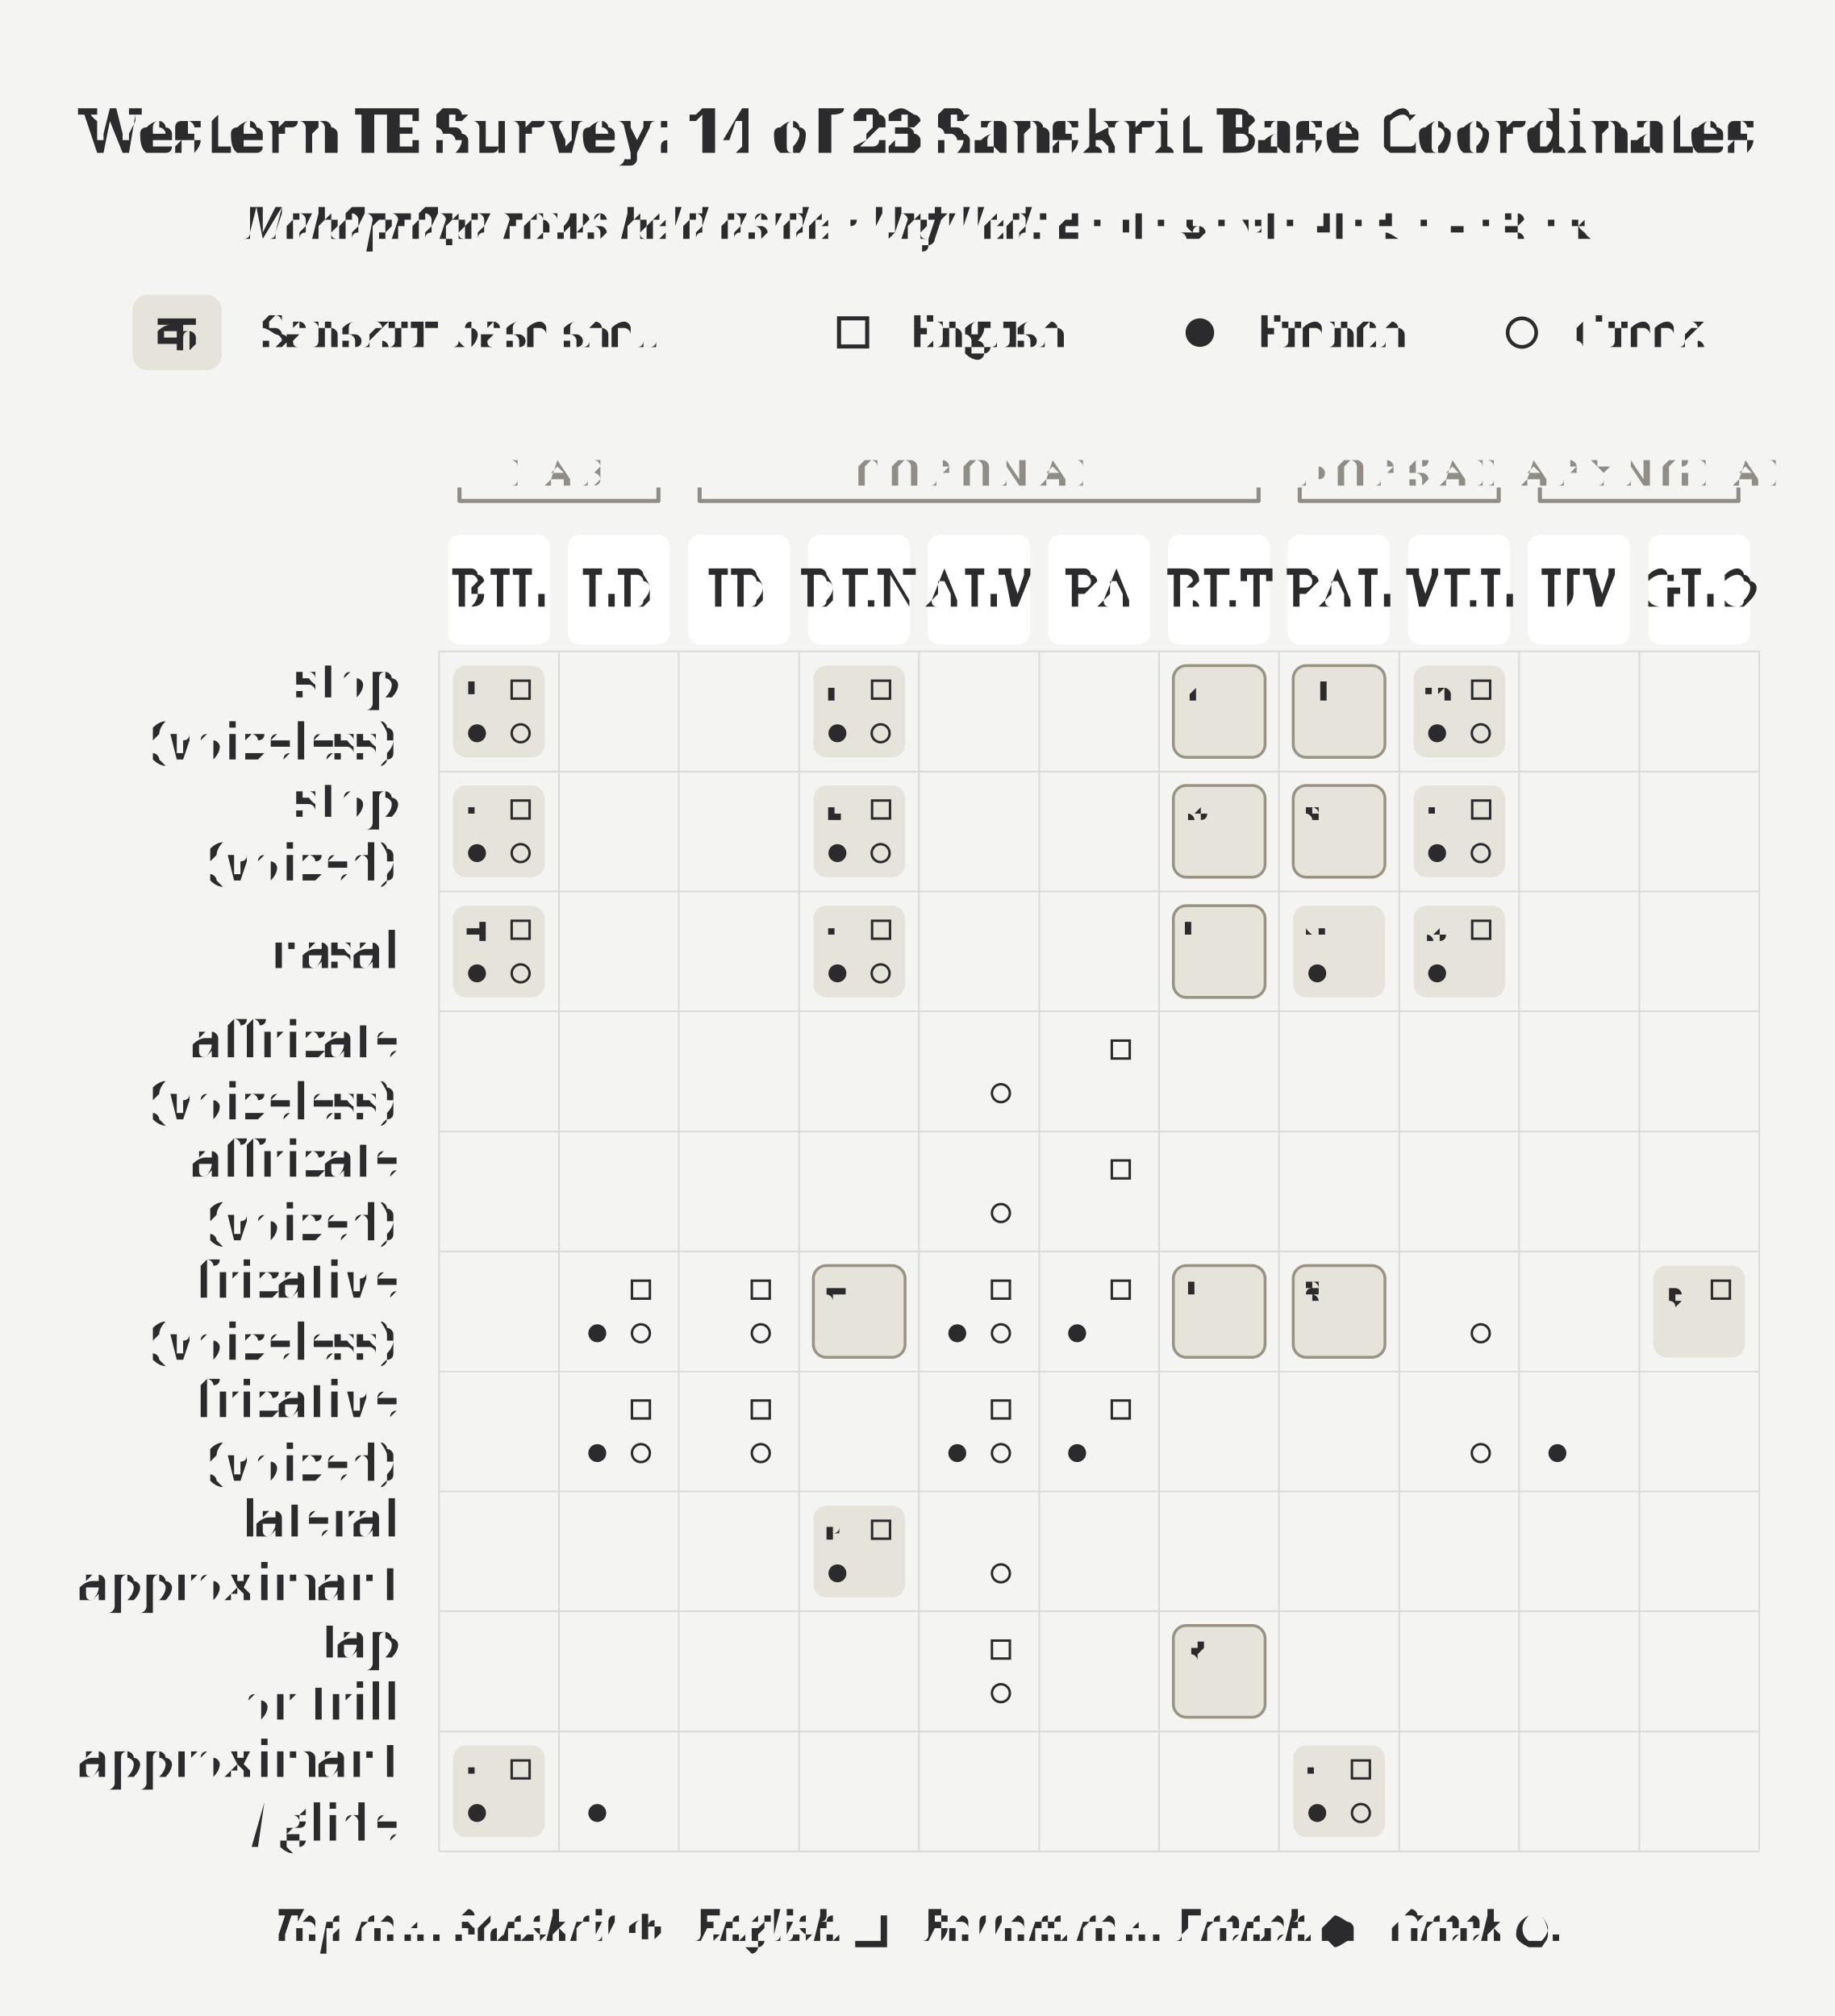
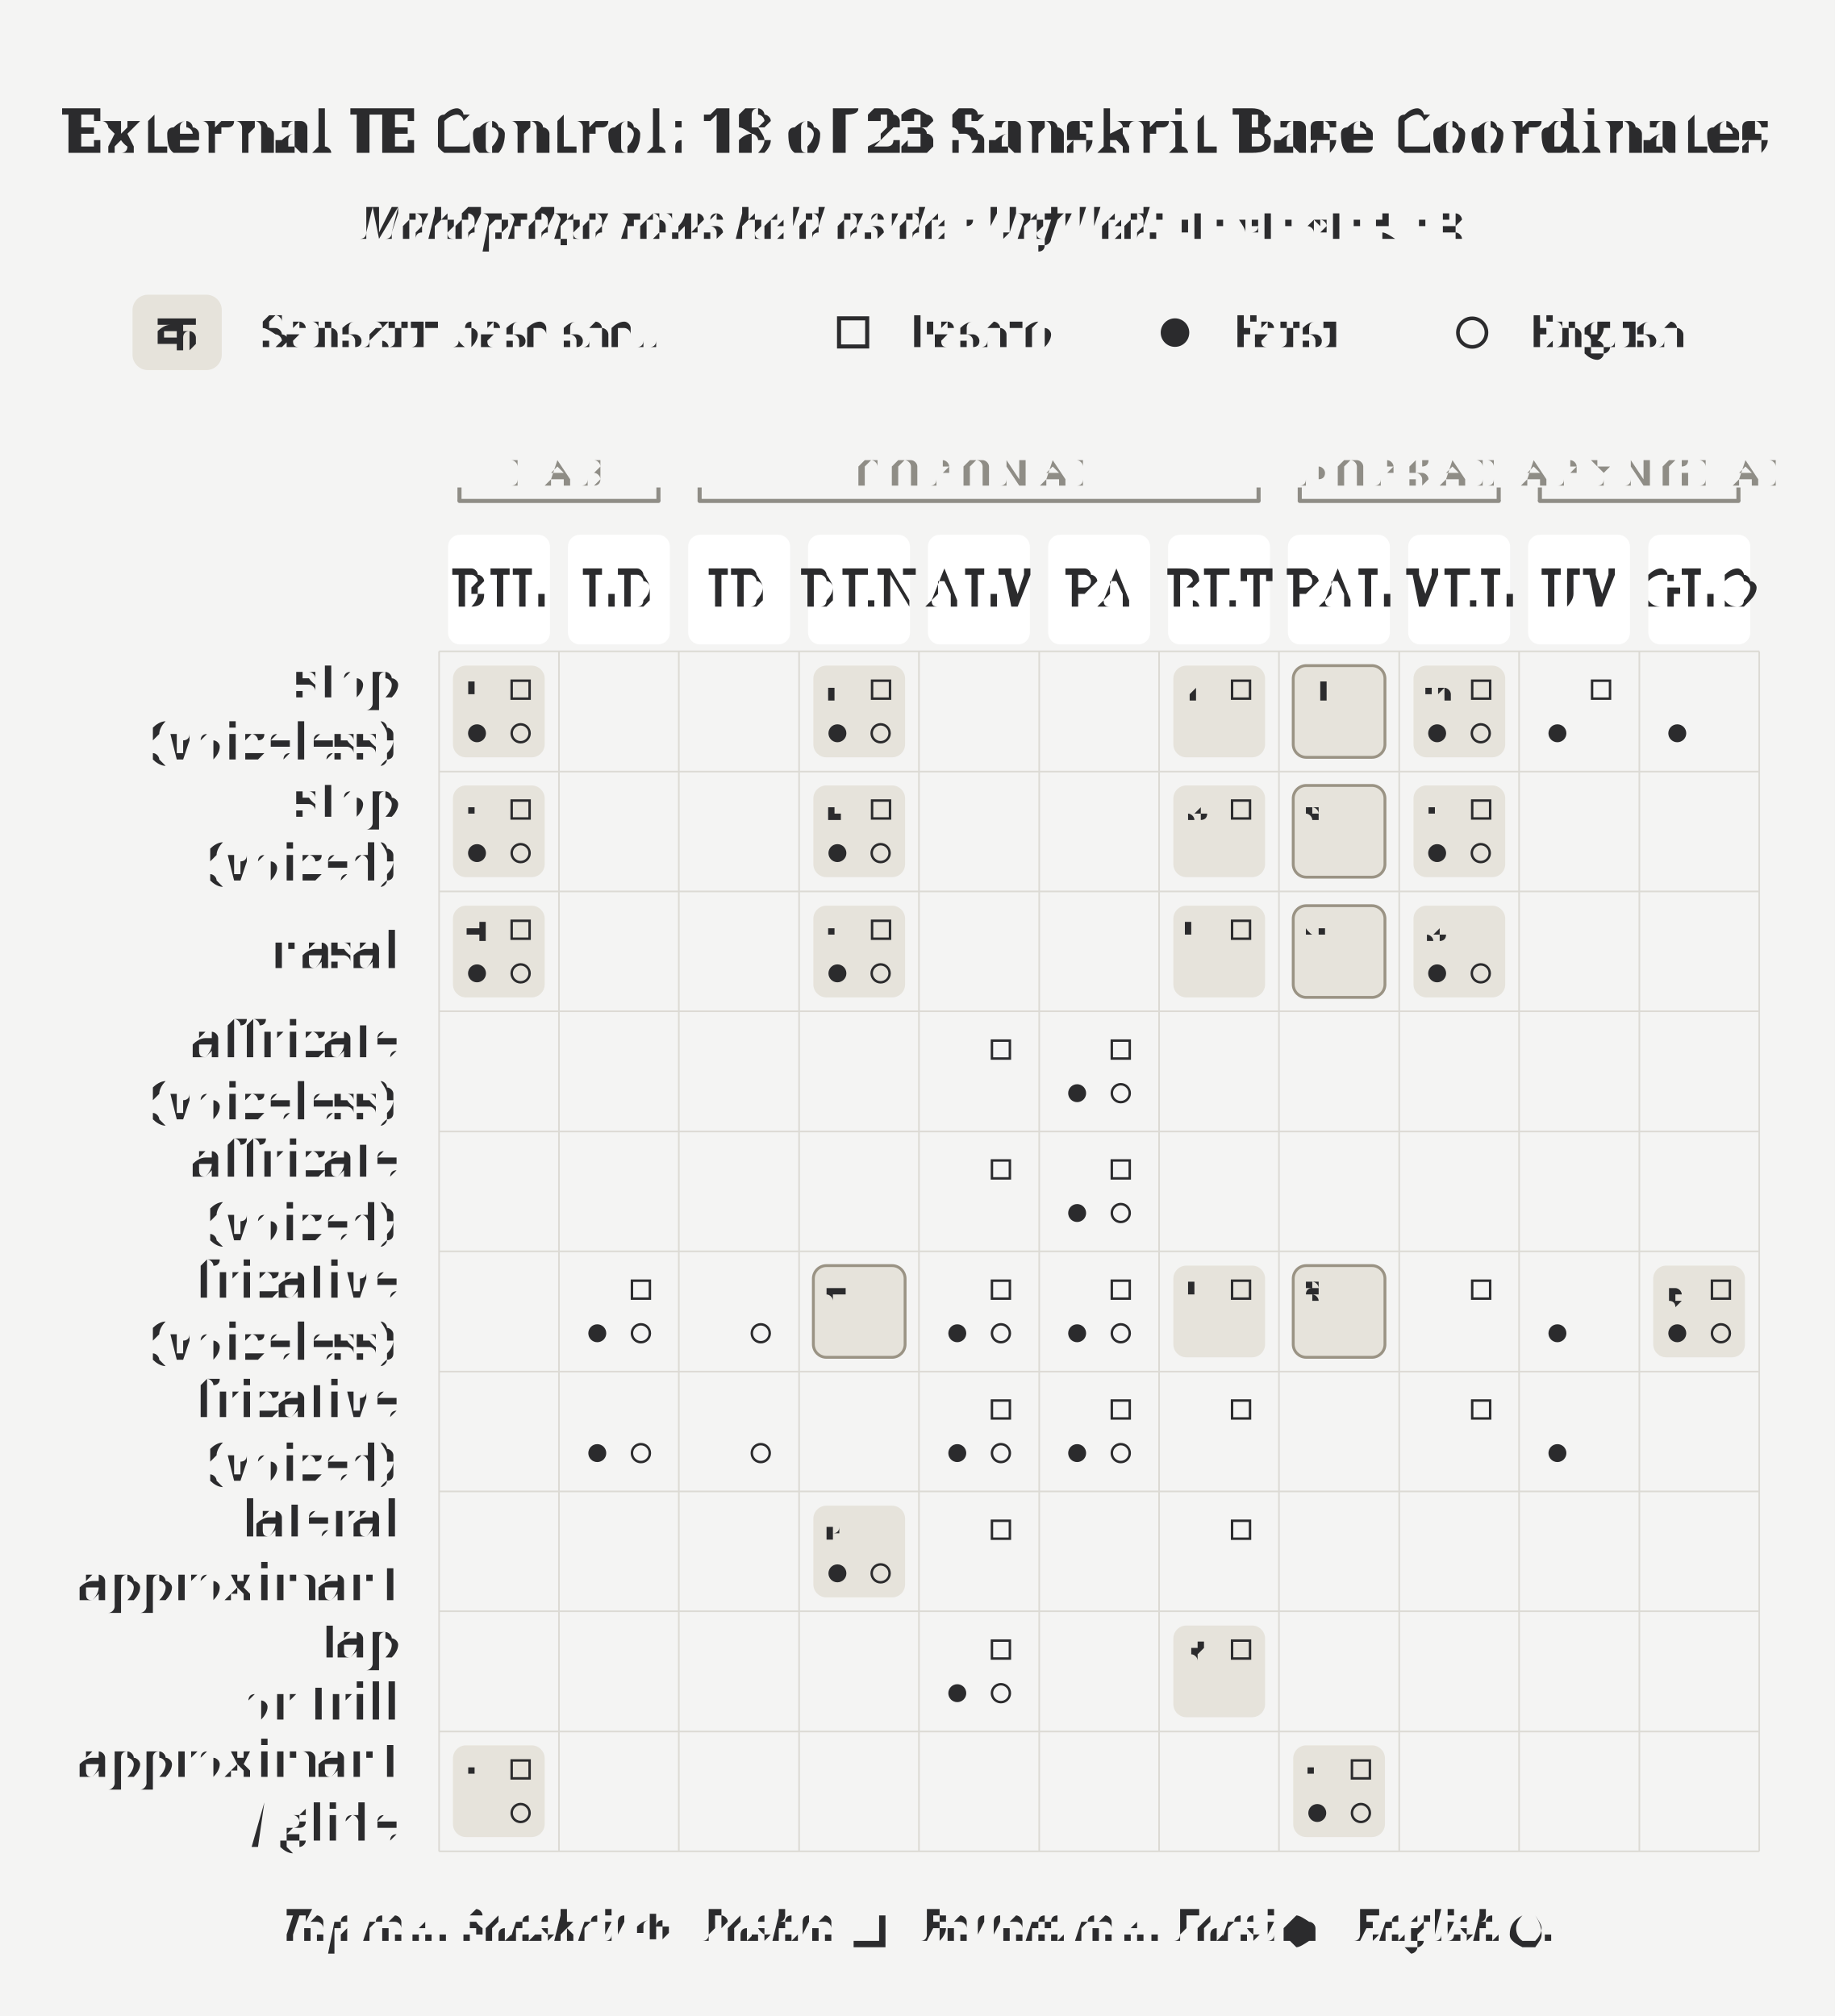
<svg xmlns="http://www.w3.org/2000/svg" width="4.5in" height="4.946in" viewBox="0 0 4.5 4.946">
  <rect x="0" y="0" width="4.5" height="4.946" fill="#f4f4f3" />
-   <text x="2.25" y="0.32" text-anchor="middle" dominant-baseline="middle" font-size="0.151" font-weight="700" fill="#2b2b2d" font-family="'Gentium Book Plus', Charter, 'Charis SIL', Georgia, serif">Western IE Survey: 14 of 23 Sanskrit Base Coordinates</text>
-   <text x="2.25" y="0.547" text-anchor="middle" dominant-baseline="middle" font-size="0.111" font-style="italic" fill="#2b2b2d" font-family="'Gentium Book Plus', Charter, 'Charis SIL', Georgia, serif">Mahāprāṇa rows held aside · Unfilled: <tspan font-style="normal" font-family="'Adobe Devanagari', 'Noto Sans Devanagari', 'Mangal', 'Kohinoor Devanagari', serif">ट · च · ड · ज · ण · स · ष · श · र</tspan>
+   <text x="2.25" y="0.32" text-anchor="middle" dominant-baseline="middle" font-size="0.151" font-weight="700" fill="#2b2b2d" font-family="'Gentium Book Plus', Charter, 'Charis SIL', Georgia, serif">External IE Control: 18 of 23 Sanskrit Base Coordinates</text>
+   <text x="2.25" y="0.547" text-anchor="middle" dominant-baseline="middle" font-size="0.111" font-style="italic" fill="#2b2b2d" font-family="'Gentium Book Plus', Charter, 'Charis SIL', Georgia, serif">Mahāprāṇa rows held aside · Unfilled: <tspan font-style="normal" font-family="'Adobe Devanagari', 'Noto Sans Devanagari', 'Mangal', 'Kohinoor Devanagari', serif">च · ज · ञ · स · श</tspan>
  </text>
  <rect x="1.111" y="1.633" width="0.225" height="0.225" rx="0.032" fill="#e6e3db" stroke="none" />
  <rect x="1.111" y="1.927" width="0.225" height="0.225" rx="0.032" fill="#e6e3db" stroke="none" />
  <rect x="1.111" y="2.222" width="0.225" height="0.225" rx="0.032" fill="#e6e3db" stroke="none" />
  <rect x="1.111" y="4.282" width="0.225" height="0.225" rx="0.032" fill="#e6e3db" stroke="none" />
  <rect x="1.995" y="1.633" width="0.225" height="0.225" rx="0.032" fill="#e6e3db" stroke="none" />
  <rect x="1.995" y="1.927" width="0.225" height="0.225" rx="0.032" fill="#e6e3db" stroke="none" />
  <rect x="1.995" y="3.105" width="0.225" height="0.225" rx="0.032" fill="#e6e3db" stroke="#9a9384" stroke-width="0.007" />
  <rect x="1.995" y="2.222" width="0.225" height="0.225" rx="0.032" fill="#e6e3db" stroke="none" />
  <rect x="1.995" y="3.694" width="0.225" height="0.225" rx="0.032" fill="#e6e3db" stroke="none" />
-   <rect x="2.878" y="1.633" width="0.225" height="0.225" rx="0.032" fill="#e6e3db" stroke="#9a9384" stroke-width="0.007" />
-   <rect x="2.878" y="1.927" width="0.225" height="0.225" rx="0.032" fill="#e6e3db" stroke="#9a9384" stroke-width="0.007" />
-   <rect x="2.878" y="3.105" width="0.225" height="0.225" rx="0.032" fill="#e6e3db" stroke="#9a9384" stroke-width="0.007" />
-   <rect x="2.878" y="2.222" width="0.225" height="0.225" rx="0.032" fill="#e6e3db" stroke="#9a9384" stroke-width="0.007" />
-   <rect x="2.878" y="3.988" width="0.225" height="0.225" rx="0.032" fill="#e6e3db" stroke="#9a9384" stroke-width="0.007" />
+   <rect x="2.878" y="1.633" width="0.225" height="0.225" rx="0.032" fill="#e6e3db" stroke="none" />
+   <rect x="2.878" y="1.927" width="0.225" height="0.225" rx="0.032" fill="#e6e3db" stroke="none" />
+   <rect x="2.878" y="3.105" width="0.225" height="0.225" rx="0.032" fill="#e6e3db" stroke="none" />
+   <rect x="2.878" y="2.222" width="0.225" height="0.225" rx="0.032" fill="#e6e3db" stroke="none" />
+   <rect x="2.878" y="3.988" width="0.225" height="0.225" rx="0.032" fill="#e6e3db" stroke="none" />
  <rect x="3.172" y="1.633" width="0.225" height="0.225" rx="0.032" fill="#e6e3db" stroke="#9a9384" stroke-width="0.007" />
  <rect x="3.172" y="1.927" width="0.225" height="0.225" rx="0.032" fill="#e6e3db" stroke="#9a9384" stroke-width="0.007" />
  <rect x="3.172" y="3.105" width="0.225" height="0.225" rx="0.032" fill="#e6e3db" stroke="#9a9384" stroke-width="0.007" />
-   <rect x="3.172" y="2.222" width="0.225" height="0.225" rx="0.032" fill="#e6e3db" stroke="none" />
+   <rect x="3.172" y="2.222" width="0.225" height="0.225" rx="0.032" fill="#e6e3db" stroke="#9a9384" stroke-width="0.007" />
  <rect x="3.172" y="4.282" width="0.225" height="0.225" rx="0.032" fill="#e6e3db" stroke="none" />
  <rect x="3.467" y="1.633" width="0.225" height="0.225" rx="0.032" fill="#e6e3db" stroke="none" />
  <rect x="3.467" y="1.927" width="0.225" height="0.225" rx="0.032" fill="#e6e3db" stroke="none" />
  <rect x="3.467" y="2.222" width="0.225" height="0.225" rx="0.032" fill="#e6e3db" stroke="none" />
  <rect x="4.055" y="3.105" width="0.225" height="0.225" rx="0.032" fill="#e6e3db" stroke="none" />
  <rect x="0.325" y="0.723" width="0.219" height="0.185" rx="0.038" fill="#e6e3db" stroke="none" />
  <text x="0.435" y="0.816" text-anchor="middle" dominant-baseline="middle" font-size="0.125" fill="#2b2b2d" font-family="'Adobe Devanagari', 'Noto Sans Devanagari', 'Mangal', 'Kohinoor Devanagari', serif">क</text>
  <text x="0.645" y="0.855" font-size="0.111" fill="#2b2b2d" font-family="'Gentium Book Plus', Charter, 'Charis SIL', Georgia, serif">Sanskrit base shell</text>
  <rect x="2.058" y="0.781" width="0.069" height="0.069" fill="none" stroke="#2b2b2d" stroke-width="0.01" />
-   <text x="2.228" y="0.855" font-size="0.111" fill="#2b2b2d" font-family="'Gentium Book Plus', Charter, 'Charis SIL', Georgia, serif">English</text>
-   <circle cx="2.943" cy="0.816" r="0.035" fill="#2b2b2d" />
-   <text x="3.079" y="0.855" font-size="0.111" fill="#2b2b2d" font-family="'Gentium Book Plus', Charter, 'Charis SIL', Georgia, serif">French</text>
-   <circle cx="3.733" cy="0.816" r="0.035" fill="none" stroke="#2b2b2d" stroke-width="0.009" />
-   <text x="3.869" y="0.855" font-size="0.111" fill="#2b2b2d" font-family="'Gentium Book Plus', Charter, 'Charis SIL', Georgia, serif">Greek</text>
+   <text x="2.228" y="0.855" font-size="0.111" fill="#2b2b2d" font-family="'Gentium Book Plus', Charter, 'Charis SIL', Georgia, serif">Pashto</text>
+   <circle cx="2.882" cy="0.816" r="0.035" fill="#2b2b2d" />
+   <text x="3.018" y="0.855" font-size="0.111" fill="#2b2b2d" font-family="'Gentium Book Plus', Charter, 'Charis SIL', Georgia, serif">Farsi</text>
+   <circle cx="3.611" cy="0.816" r="0.035" fill="none" stroke="#2b2b2d" stroke-width="0.009" />
+   <text x="3.747" y="0.855" font-size="0.111" fill="#2b2b2d" font-family="'Gentium Book Plus', Charter, 'Charis SIL', Georgia, serif">English</text>
  <path d="M 1.127 1.229 L 1.615 1.229" stroke="#8f8d86" stroke-width="0.01" stroke-linecap="round" />
  <path d="M 1.127 1.229 L 1.127 1.196" stroke="#8f8d86" stroke-width="0.01" />
  <path d="M 1.615 1.229 L 1.615 1.196" stroke="#8f8d86" stroke-width="0.01" />
  <text x="1.371" y="1.159" text-anchor="middle" dominant-baseline="middle" font-size="0.091" letter-spacing="0.025" fill="#8f8d86" font-family="'Gentium Book Plus', Charter, 'Charis SIL', Georgia, serif">LAB</text>
  <path d="M 1.716 1.229 L 3.087 1.229" stroke="#8f8d86" stroke-width="0.01" stroke-linecap="round" />
  <path d="M 1.716 1.229 L 1.716 1.196" stroke="#8f8d86" stroke-width="0.01" />
  <path d="M 3.087 1.229 L 3.087 1.196" stroke="#8f8d86" stroke-width="0.01" />
  <text x="2.401" y="1.159" text-anchor="middle" dominant-baseline="middle" font-size="0.091" letter-spacing="0.025" fill="#8f8d86" font-family="'Gentium Book Plus', Charter, 'Charis SIL', Georgia, serif">CORONAL</text>
  <path d="M 3.188 1.229 L 3.676 1.229" stroke="#8f8d86" stroke-width="0.01" stroke-linecap="round" />
  <path d="M 3.188 1.229 L 3.188 1.196" stroke="#8f8d86" stroke-width="0.01" />
  <path d="M 3.676 1.229 L 3.676 1.196" stroke="#8f8d86" stroke-width="0.01" />
  <text x="3.432" y="1.159" text-anchor="middle" dominant-baseline="middle" font-size="0.091" letter-spacing="0.025" fill="#8f8d86" font-family="'Gentium Book Plus', Charter, 'Charis SIL', Georgia, serif">DORSAL</text>
  <path d="M 3.777 1.229 L 4.264 1.229" stroke="#8f8d86" stroke-width="0.01" stroke-linecap="round" />
  <path d="M 3.777 1.229 L 3.777 1.196" stroke="#8f8d86" stroke-width="0.01" />
  <path d="M 4.264 1.229 L 4.264 1.196" stroke="#8f8d86" stroke-width="0.01" />
  <text x="4.021" y="1.159" text-anchor="middle" dominant-baseline="middle" font-size="0.091" letter-spacing="0.025" fill="#8f8d86" font-family="'Gentium Book Plus', Charter, 'Charis SIL', Georgia, serif">LARYNGEAL</text>
  <rect x="1.099" y="1.312" width="0.25" height="0.269" rx="0.029" fill="#ffffff" stroke="none" />
  <text x="1.224" y="1.447" text-anchor="middle" dominant-baseline="middle" font-size="0.125" letter-spacing="0.01" fill="#2b2b2d" font-family="'Gentium Book Plus', Charter, 'Charis SIL', Georgia, serif">BIL</text>
  <rect x="1.393" y="1.312" width="0.25" height="0.269" rx="0.029" fill="#ffffff" stroke="none" />
  <text x="1.518" y="1.447" text-anchor="middle" dominant-baseline="middle" font-size="0.125" letter-spacing="0.01" fill="#2b2b2d" font-family="'Gentium Book Plus', Charter, 'Charis SIL', Georgia, serif">LD</text>
  <rect x="1.688" y="1.312" width="0.25" height="0.269" rx="0.029" fill="#ffffff" stroke="none" />
  <text x="1.813" y="1.447" text-anchor="middle" dominant-baseline="middle" font-size="0.125" letter-spacing="0.01" fill="#2b2b2d" font-family="'Gentium Book Plus', Charter, 'Charis SIL', Georgia, serif">ID</text>
  <rect x="1.982" y="1.312" width="0.25" height="0.269" rx="0.029" fill="#ffffff" stroke="none" />
  <text x="2.107" y="1.447" text-anchor="middle" dominant-baseline="middle" font-size="0.125" letter-spacing="0.01" fill="#2b2b2d" font-family="'Gentium Book Plus', Charter, 'Charis SIL', Georgia, serif">DEN</text>
  <rect x="2.276" y="1.312" width="0.25" height="0.269" rx="0.029" fill="#ffffff" stroke="none" />
  <text x="2.401" y="1.447" text-anchor="middle" dominant-baseline="middle" font-size="0.125" letter-spacing="0.01" fill="#2b2b2d" font-family="'Gentium Book Plus', Charter, 'Charis SIL', Georgia, serif">ALV</text>
  <rect x="2.571" y="1.312" width="0.25" height="0.269" rx="0.029" fill="#ffffff" stroke="none" />
  <text x="2.696" y="1.447" text-anchor="middle" dominant-baseline="middle" font-size="0.125" letter-spacing="0.01" fill="#2b2b2d" font-family="'Gentium Book Plus', Charter, 'Charis SIL', Georgia, serif">PA</text>
  <rect x="2.865" y="1.312" width="0.25" height="0.269" rx="0.029" fill="#ffffff" stroke="none" />
  <text x="2.99" y="1.447" text-anchor="middle" dominant-baseline="middle" font-size="0.125" letter-spacing="0.01" fill="#2b2b2d" font-family="'Gentium Book Plus', Charter, 'Charis SIL', Georgia, serif">RET</text>
  <rect x="3.159" y="1.312" width="0.25" height="0.269" rx="0.029" fill="#ffffff" stroke="none" />
  <text x="3.285" y="1.447" text-anchor="middle" dominant-baseline="middle" font-size="0.125" letter-spacing="0.01" fill="#2b2b2d" font-family="'Gentium Book Plus', Charter, 'Charis SIL', Georgia, serif">PAL</text>
  <rect x="3.454" y="1.312" width="0.25" height="0.269" rx="0.029" fill="#ffffff" stroke="none" />
  <text x="3.579" y="1.447" text-anchor="middle" dominant-baseline="middle" font-size="0.125" letter-spacing="0.01" fill="#2b2b2d" font-family="'Gentium Book Plus', Charter, 'Charis SIL', Georgia, serif">VEL</text>
  <rect x="3.748" y="1.312" width="0.25" height="0.269" rx="0.029" fill="#ffffff" stroke="none" />
  <text x="3.873" y="1.447" text-anchor="middle" dominant-baseline="middle" font-size="0.125" letter-spacing="0.01" fill="#2b2b2d" font-family="'Gentium Book Plus', Charter, 'Charis SIL', Georgia, serif">UV</text>
  <rect x="4.043" y="1.312" width="0.25" height="0.269" rx="0.029" fill="#ffffff" stroke="none" />
  <text x="4.168" y="1.447" text-anchor="middle" dominant-baseline="middle" font-size="0.125" letter-spacing="0.01" fill="#2b2b2d" font-family="'Gentium Book Plus', Charter, 'Charis SIL', Georgia, serif">GLO</text>
  <line x1="1.077" y1="1.598" x2="1.077" y2="4.542" stroke="#dcdad4" stroke-width="0.004" />
  <line x1="1.371" y1="1.598" x2="1.371" y2="4.542" stroke="#dcdad4" stroke-width="0.004" />
  <line x1="1.665" y1="1.598" x2="1.665" y2="4.542" stroke="#dcdad4" stroke-width="0.004" />
  <line x1="1.96" y1="1.598" x2="1.96" y2="4.542" stroke="#dcdad4" stroke-width="0.004" />
  <line x1="2.254" y1="1.598" x2="2.254" y2="4.542" stroke="#dcdad4" stroke-width="0.004" />
  <line x1="2.549" y1="1.598" x2="2.549" y2="4.542" stroke="#dcdad4" stroke-width="0.004" />
  <line x1="2.843" y1="1.598" x2="2.843" y2="4.542" stroke="#dcdad4" stroke-width="0.004" />
  <line x1="3.137" y1="1.598" x2="3.137" y2="4.542" stroke="#dcdad4" stroke-width="0.004" />
  <line x1="3.432" y1="1.598" x2="3.432" y2="4.542" stroke="#dcdad4" stroke-width="0.004" />
  <line x1="3.726" y1="1.598" x2="3.726" y2="4.542" stroke="#dcdad4" stroke-width="0.004" />
  <line x1="4.021" y1="1.598" x2="4.021" y2="4.542" stroke="#dcdad4" stroke-width="0.004" />
  <line x1="4.315" y1="1.598" x2="4.315" y2="4.542" stroke="#dcdad4" stroke-width="0.004" />
  <line x1="1.077" y1="1.598" x2="4.315" y2="1.598" stroke="#dcdad4" stroke-width="0.004" />
  <line x1="1.077" y1="1.893" x2="4.315" y2="1.893" stroke="#dcdad4" stroke-width="0.004" />
  <line x1="1.077" y1="2.187" x2="4.315" y2="2.187" stroke="#dcdad4" stroke-width="0.004" />
  <line x1="1.077" y1="2.481" x2="4.315" y2="2.481" stroke="#dcdad4" stroke-width="0.004" />
  <line x1="1.077" y1="2.776" x2="4.315" y2="2.776" stroke="#dcdad4" stroke-width="0.004" />
  <line x1="1.077" y1="3.07" x2="4.315" y2="3.07" stroke="#dcdad4" stroke-width="0.004" />
  <line x1="1.077" y1="3.365" x2="4.315" y2="3.365" stroke="#dcdad4" stroke-width="0.004" />
  <line x1="1.077" y1="3.659" x2="4.315" y2="3.659" stroke="#dcdad4" stroke-width="0.004" />
  <line x1="1.077" y1="3.953" x2="4.315" y2="3.953" stroke="#dcdad4" stroke-width="0.004" />
  <line x1="1.077" y1="4.248" x2="4.315" y2="4.248" stroke="#dcdad4" stroke-width="0.004" />
  <line x1="1.077" y1="4.542" x2="4.315" y2="4.542" stroke="#dcdad4" stroke-width="0.004" />
  <text x="0.976" y="1.668" text-anchor="end" dominant-baseline="middle" font-size="0.125" fill="#2b2b2d" font-family="'Gentium Book Plus', Charter, 'Charis SIL', Georgia, serif">stop</text>
  <text x="0.976" y="1.823" text-anchor="end" dominant-baseline="middle" font-size="0.125" fill="#2b2b2d" font-family="'Gentium Book Plus', Charter, 'Charis SIL', Georgia, serif">(voiceless)</text>
  <text x="0.976" y="1.962" text-anchor="end" dominant-baseline="middle" font-size="0.125" fill="#2b2b2d" font-family="'Gentium Book Plus', Charter, 'Charis SIL', Georgia, serif">stop</text>
  <text x="0.976" y="2.117" text-anchor="end" dominant-baseline="middle" font-size="0.125" fill="#2b2b2d" font-family="'Gentium Book Plus', Charter, 'Charis SIL', Georgia, serif">(voiced)</text>
  <text x="0.976" y="2.334" text-anchor="end" dominant-baseline="middle" font-size="0.125" fill="#2b2b2d" font-family="'Gentium Book Plus', Charter, 'Charis SIL', Georgia, serif">nasal</text>
  <text x="0.976" y="2.551" text-anchor="end" dominant-baseline="middle" font-size="0.125" fill="#2b2b2d" font-family="'Gentium Book Plus', Charter, 'Charis SIL', Georgia, serif">affricate</text>
  <text x="0.976" y="2.706" text-anchor="end" dominant-baseline="middle" font-size="0.125" fill="#2b2b2d" font-family="'Gentium Book Plus', Charter, 'Charis SIL', Georgia, serif">(voiceless)</text>
  <text x="0.976" y="2.845" text-anchor="end" dominant-baseline="middle" font-size="0.125" fill="#2b2b2d" font-family="'Gentium Book Plus', Charter, 'Charis SIL', Georgia, serif">affricate</text>
  <text x="0.976" y="3" text-anchor="end" dominant-baseline="middle" font-size="0.125" fill="#2b2b2d" font-family="'Gentium Book Plus', Charter, 'Charis SIL', Georgia, serif">(voiced)</text>
  <text x="0.976" y="3.14" text-anchor="end" dominant-baseline="middle" font-size="0.125" fill="#2b2b2d" font-family="'Gentium Book Plus', Charter, 'Charis SIL', Georgia, serif">fricative</text>
  <text x="0.976" y="3.295" text-anchor="end" dominant-baseline="middle" font-size="0.125" fill="#2b2b2d" font-family="'Gentium Book Plus', Charter, 'Charis SIL', Georgia, serif">(voiceless)</text>
  <text x="0.976" y="3.434" text-anchor="end" dominant-baseline="middle" font-size="0.125" fill="#2b2b2d" font-family="'Gentium Book Plus', Charter, 'Charis SIL', Georgia, serif">fricative</text>
  <text x="0.976" y="3.589" text-anchor="end" dominant-baseline="middle" font-size="0.125" fill="#2b2b2d" font-family="'Gentium Book Plus', Charter, 'Charis SIL', Georgia, serif">(voiced)</text>
  <text x="0.976" y="3.729" text-anchor="end" dominant-baseline="middle" font-size="0.125" fill="#2b2b2d" font-family="'Gentium Book Plus', Charter, 'Charis SIL', Georgia, serif">lateral</text>
  <text x="0.976" y="3.884" text-anchor="end" dominant-baseline="middle" font-size="0.125" fill="#2b2b2d" font-family="'Gentium Book Plus', Charter, 'Charis SIL', Georgia, serif">approximant</text>
  <text x="0.976" y="4.023" text-anchor="end" dominant-baseline="middle" font-size="0.125" fill="#2b2b2d" font-family="'Gentium Book Plus', Charter, 'Charis SIL', Georgia, serif">tap</text>
  <text x="0.976" y="4.178" text-anchor="end" dominant-baseline="middle" font-size="0.125" fill="#2b2b2d" font-family="'Gentium Book Plus', Charter, 'Charis SIL', Georgia, serif">or trill</text>
  <text x="0.976" y="4.317" text-anchor="end" dominant-baseline="middle" font-size="0.125" fill="#2b2b2d" font-family="'Gentium Book Plus', Charter, 'Charis SIL', Georgia, serif">approximant</text>
  <text x="0.976" y="4.472" text-anchor="end" dominant-baseline="middle" font-size="0.125" fill="#2b2b2d" font-family="'Gentium Book Plus', Charter, 'Charis SIL', Georgia, serif">/ glide</text>
  <circle cx="1.17" cy="1.799" r="0.022" fill="#2b2b2d" />
  <circle cx="1.17" cy="2.093" r="0.022" fill="#2b2b2d" />
  <circle cx="1.17" cy="2.388" r="0.022" fill="#2b2b2d" />
-   <circle cx="1.17" cy="4.448" r="0.022" fill="#2b2b2d" />
  <circle cx="1.465" cy="3.271" r="0.022" fill="#2b2b2d" />
  <circle cx="1.465" cy="3.565" r="0.022" fill="#2b2b2d" />
-   <circle cx="1.465" cy="4.448" r="0.022" fill="#2b2b2d" />
  <circle cx="2.054" cy="1.799" r="0.022" fill="#2b2b2d" />
  <circle cx="2.054" cy="2.093" r="0.022" fill="#2b2b2d" />
  <circle cx="2.054" cy="2.388" r="0.022" fill="#2b2b2d" />
  <circle cx="2.054" cy="3.86" r="0.022" fill="#2b2b2d" />
  <circle cx="2.348" cy="3.271" r="0.022" fill="#2b2b2d" />
  <circle cx="2.348" cy="3.565" r="0.022" fill="#2b2b2d" />
+   <circle cx="2.348" cy="4.154" r="0.022" fill="#2b2b2d" />
+   <circle cx="2.642" cy="2.682" r="0.022" fill="#2b2b2d" />
+   <circle cx="2.642" cy="2.976" r="0.022" fill="#2b2b2d" />
  <circle cx="2.642" cy="3.271" r="0.022" fill="#2b2b2d" />
  <circle cx="2.642" cy="3.565" r="0.022" fill="#2b2b2d" />
-   <circle cx="3.231" cy="2.388" r="0.022" fill="#2b2b2d" />
  <circle cx="3.231" cy="4.448" r="0.022" fill="#2b2b2d" />
  <circle cx="3.525" cy="1.799" r="0.022" fill="#2b2b2d" />
  <circle cx="3.525" cy="2.093" r="0.022" fill="#2b2b2d" />
  <circle cx="3.525" cy="2.388" r="0.022" fill="#2b2b2d" />
+   <circle cx="3.82" cy="1.799" r="0.022" fill="#2b2b2d" />
+   <circle cx="3.82" cy="3.271" r="0.022" fill="#2b2b2d" />
  <circle cx="3.82" cy="3.565" r="0.022" fill="#2b2b2d" />
+   <circle cx="4.114" cy="1.799" r="0.022" fill="#2b2b2d" />
+   <circle cx="4.114" cy="3.271" r="0.022" fill="#2b2b2d" />
  <circle cx="1.277" cy="1.799" r="0.022" fill="none" stroke="#2b2b2d" stroke-width="0.006" />
  <circle cx="1.277" cy="2.093" r="0.022" fill="none" stroke="#2b2b2d" stroke-width="0.006" />
  <circle cx="1.277" cy="2.388" r="0.022" fill="none" stroke="#2b2b2d" stroke-width="0.006" />
+   <circle cx="1.277" cy="4.448" r="0.022" fill="none" stroke="#2b2b2d" stroke-width="0.006" />
  <circle cx="1.572" cy="3.271" r="0.022" fill="none" stroke="#2b2b2d" stroke-width="0.006" />
  <circle cx="1.572" cy="3.565" r="0.022" fill="none" stroke="#2b2b2d" stroke-width="0.006" />
  <circle cx="1.866" cy="3.271" r="0.022" fill="none" stroke="#2b2b2d" stroke-width="0.006" />
  <circle cx="1.866" cy="3.565" r="0.022" fill="none" stroke="#2b2b2d" stroke-width="0.006" />
  <circle cx="2.16" cy="1.799" r="0.022" fill="none" stroke="#2b2b2d" stroke-width="0.006" />
  <circle cx="2.16" cy="2.093" r="0.022" fill="none" stroke="#2b2b2d" stroke-width="0.006" />
  <circle cx="2.16" cy="2.388" r="0.022" fill="none" stroke="#2b2b2d" stroke-width="0.006" />
-   <circle cx="2.455" cy="2.682" r="0.022" fill="none" stroke="#2b2b2d" stroke-width="0.006" />
-   <circle cx="2.455" cy="2.976" r="0.022" fill="none" stroke="#2b2b2d" stroke-width="0.006" />
+   <circle cx="2.16" cy="3.86" r="0.022" fill="none" stroke="#2b2b2d" stroke-width="0.006" />
  <circle cx="2.455" cy="3.271" r="0.022" fill="none" stroke="#2b2b2d" stroke-width="0.006" />
  <circle cx="2.455" cy="3.565" r="0.022" fill="none" stroke="#2b2b2d" stroke-width="0.006" />
-   <circle cx="2.455" cy="3.86" r="0.022" fill="none" stroke="#2b2b2d" stroke-width="0.006" />
  <circle cx="2.455" cy="4.154" r="0.022" fill="none" stroke="#2b2b2d" stroke-width="0.006" />
+   <circle cx="2.749" cy="2.682" r="0.022" fill="none" stroke="#2b2b2d" stroke-width="0.006" />
+   <circle cx="2.749" cy="2.976" r="0.022" fill="none" stroke="#2b2b2d" stroke-width="0.006" />
+   <circle cx="2.749" cy="3.271" r="0.022" fill="none" stroke="#2b2b2d" stroke-width="0.006" />
+   <circle cx="2.749" cy="3.565" r="0.022" fill="none" stroke="#2b2b2d" stroke-width="0.006" />
  <circle cx="3.338" cy="4.448" r="0.022" fill="none" stroke="#2b2b2d" stroke-width="0.006" />
  <circle cx="3.632" cy="1.799" r="0.022" fill="none" stroke="#2b2b2d" stroke-width="0.006" />
  <circle cx="3.632" cy="2.093" r="0.022" fill="none" stroke="#2b2b2d" stroke-width="0.006" />
-   <circle cx="3.632" cy="3.271" r="0.022" fill="none" stroke="#2b2b2d" stroke-width="0.006" />
-   <circle cx="3.632" cy="3.565" r="0.022" fill="none" stroke="#2b2b2d" stroke-width="0.006" />
+   <circle cx="3.632" cy="2.388" r="0.022" fill="none" stroke="#2b2b2d" stroke-width="0.006" />
+   <circle cx="4.221" cy="3.271" r="0.022" fill="none" stroke="#2b2b2d" stroke-width="0.006" />
  <rect x="1.255" y="1.67" width="0.044" height="0.044" fill="none" stroke="#2b2b2d" stroke-width="0.006" />
  <rect x="1.255" y="1.964" width="0.044" height="0.044" fill="none" stroke="#2b2b2d" stroke-width="0.006" />
  <rect x="1.255" y="2.259" width="0.044" height="0.044" fill="none" stroke="#2b2b2d" stroke-width="0.006" />
  <rect x="1.255" y="4.319" width="0.044" height="0.044" fill="none" stroke="#2b2b2d" stroke-width="0.006" />
  <rect x="1.55" y="3.142" width="0.044" height="0.044" fill="none" stroke="#2b2b2d" stroke-width="0.006" />
-   <rect x="1.55" y="3.436" width="0.044" height="0.044" fill="none" stroke="#2b2b2d" stroke-width="0.006" />
-   <rect x="1.844" y="3.142" width="0.044" height="0.044" fill="none" stroke="#2b2b2d" stroke-width="0.006" />
-   <rect x="1.844" y="3.436" width="0.044" height="0.044" fill="none" stroke="#2b2b2d" stroke-width="0.006" />
  <rect x="2.139" y="1.67" width="0.044" height="0.044" fill="none" stroke="#2b2b2d" stroke-width="0.006" />
  <rect x="2.139" y="1.964" width="0.044" height="0.044" fill="none" stroke="#2b2b2d" stroke-width="0.006" />
  <rect x="2.139" y="2.259" width="0.044" height="0.044" fill="none" stroke="#2b2b2d" stroke-width="0.006" />
-   <rect x="2.139" y="3.731" width="0.044" height="0.044" fill="none" stroke="#2b2b2d" stroke-width="0.006" />
+   <rect x="2.433" y="2.553" width="0.044" height="0.044" fill="none" stroke="#2b2b2d" stroke-width="0.006" />
+   <rect x="2.433" y="2.847" width="0.044" height="0.044" fill="none" stroke="#2b2b2d" stroke-width="0.006" />
  <rect x="2.433" y="3.142" width="0.044" height="0.044" fill="none" stroke="#2b2b2d" stroke-width="0.006" />
  <rect x="2.433" y="3.436" width="0.044" height="0.044" fill="none" stroke="#2b2b2d" stroke-width="0.006" />
+   <rect x="2.433" y="3.731" width="0.044" height="0.044" fill="none" stroke="#2b2b2d" stroke-width="0.006" />
  <rect x="2.433" y="4.025" width="0.044" height="0.044" fill="none" stroke="#2b2b2d" stroke-width="0.006" />
  <rect x="2.727" y="2.553" width="0.044" height="0.044" fill="none" stroke="#2b2b2d" stroke-width="0.006" />
  <rect x="2.727" y="2.847" width="0.044" height="0.044" fill="none" stroke="#2b2b2d" stroke-width="0.006" />
  <rect x="2.727" y="3.142" width="0.044" height="0.044" fill="none" stroke="#2b2b2d" stroke-width="0.006" />
  <rect x="2.727" y="3.436" width="0.044" height="0.044" fill="none" stroke="#2b2b2d" stroke-width="0.006" />
+   <rect x="3.022" y="1.67" width="0.044" height="0.044" fill="none" stroke="#2b2b2d" stroke-width="0.006" />
+   <rect x="3.022" y="1.964" width="0.044" height="0.044" fill="none" stroke="#2b2b2d" stroke-width="0.006" />
+   <rect x="3.022" y="3.142" width="0.044" height="0.044" fill="none" stroke="#2b2b2d" stroke-width="0.006" />
+   <rect x="3.022" y="3.436" width="0.044" height="0.044" fill="none" stroke="#2b2b2d" stroke-width="0.006" />
+   <rect x="3.022" y="2.259" width="0.044" height="0.044" fill="none" stroke="#2b2b2d" stroke-width="0.006" />
+   <rect x="3.022" y="3.731" width="0.044" height="0.044" fill="none" stroke="#2b2b2d" stroke-width="0.006" />
+   <rect x="3.022" y="4.025" width="0.044" height="0.044" fill="none" stroke="#2b2b2d" stroke-width="0.006" />
  <rect x="3.316" y="4.319" width="0.044" height="0.044" fill="none" stroke="#2b2b2d" stroke-width="0.006" />
  <rect x="3.611" y="1.67" width="0.044" height="0.044" fill="none" stroke="#2b2b2d" stroke-width="0.006" />
  <rect x="3.611" y="1.964" width="0.044" height="0.044" fill="none" stroke="#2b2b2d" stroke-width="0.006" />
-   <rect x="3.611" y="2.259" width="0.044" height="0.044" fill="none" stroke="#2b2b2d" stroke-width="0.006" />
+   <rect x="3.611" y="3.142" width="0.044" height="0.044" fill="none" stroke="#2b2b2d" stroke-width="0.006" />
+   <rect x="3.611" y="3.436" width="0.044" height="0.044" fill="none" stroke="#2b2b2d" stroke-width="0.006" />
+   <rect x="3.905" y="1.67" width="0.044" height="0.044" fill="none" stroke="#2b2b2d" stroke-width="0.006" />
  <rect x="4.199" y="3.142" width="0.044" height="0.044" fill="none" stroke="#2b2b2d" stroke-width="0.006" />
  <text x="1.17" y="1.692" text-anchor="middle" dominant-baseline="middle" font-size="0.08" fill="#2b2b2d" font-family="'Adobe Devanagari', 'Noto Sans Devanagari', 'Mangal', 'Kohinoor Devanagari', serif">प</text>
  <text x="1.17" y="1.986" text-anchor="middle" dominant-baseline="middle" font-size="0.08" fill="#2b2b2d" font-family="'Adobe Devanagari', 'Noto Sans Devanagari', 'Mangal', 'Kohinoor Devanagari', serif">ब</text>
  <text x="1.17" y="2.281" text-anchor="middle" dominant-baseline="middle" font-size="0.08" fill="#2b2b2d" font-family="'Adobe Devanagari', 'Noto Sans Devanagari', 'Mangal', 'Kohinoor Devanagari', serif">म</text>
  <text x="1.17" y="4.341" text-anchor="middle" dominant-baseline="middle" font-size="0.08" fill="#2b2b2d" font-family="'Adobe Devanagari', 'Noto Sans Devanagari', 'Mangal', 'Kohinoor Devanagari', serif">व</text>
  <text x="2.054" y="1.692" text-anchor="middle" dominant-baseline="middle" font-size="0.08" fill="#2b2b2d" font-family="'Adobe Devanagari', 'Noto Sans Devanagari', 'Mangal', 'Kohinoor Devanagari', serif">त</text>
  <text x="2.054" y="1.986" text-anchor="middle" dominant-baseline="middle" font-size="0.08" fill="#2b2b2d" font-family="'Adobe Devanagari', 'Noto Sans Devanagari', 'Mangal', 'Kohinoor Devanagari', serif">द</text>
  <text x="2.054" y="3.164" text-anchor="middle" dominant-baseline="middle" font-size="0.08" fill="#2b2b2d" font-family="'Adobe Devanagari', 'Noto Sans Devanagari', 'Mangal', 'Kohinoor Devanagari', serif">स</text>
  <text x="2.054" y="2.281" text-anchor="middle" dominant-baseline="middle" font-size="0.08" fill="#2b2b2d" font-family="'Adobe Devanagari', 'Noto Sans Devanagari', 'Mangal', 'Kohinoor Devanagari', serif">न</text>
  <text x="2.054" y="3.752" text-anchor="middle" dominant-baseline="middle" font-size="0.08" fill="#2b2b2d" font-family="'Adobe Devanagari', 'Noto Sans Devanagari', 'Mangal', 'Kohinoor Devanagari', serif">ल</text>
  <text x="2.937" y="1.692" text-anchor="middle" dominant-baseline="middle" font-size="0.08" fill="#2b2b2d" font-family="'Adobe Devanagari', 'Noto Sans Devanagari', 'Mangal', 'Kohinoor Devanagari', serif">ट</text>
  <text x="2.937" y="1.986" text-anchor="middle" dominant-baseline="middle" font-size="0.08" fill="#2b2b2d" font-family="'Adobe Devanagari', 'Noto Sans Devanagari', 'Mangal', 'Kohinoor Devanagari', serif">ड</text>
  <text x="2.937" y="3.164" text-anchor="middle" dominant-baseline="middle" font-size="0.08" fill="#2b2b2d" font-family="'Adobe Devanagari', 'Noto Sans Devanagari', 'Mangal', 'Kohinoor Devanagari', serif">ष</text>
  <text x="2.937" y="2.281" text-anchor="middle" dominant-baseline="middle" font-size="0.08" fill="#2b2b2d" font-family="'Adobe Devanagari', 'Noto Sans Devanagari', 'Mangal', 'Kohinoor Devanagari', serif">ण</text>
  <text x="2.937" y="4.047" text-anchor="middle" dominant-baseline="middle" font-size="0.08" fill="#2b2b2d" font-family="'Adobe Devanagari', 'Noto Sans Devanagari', 'Mangal', 'Kohinoor Devanagari', serif">र</text>
  <text x="3.231" y="1.692" text-anchor="middle" dominant-baseline="middle" font-size="0.08" fill="#2b2b2d" font-family="'Adobe Devanagari', 'Noto Sans Devanagari', 'Mangal', 'Kohinoor Devanagari', serif">च</text>
  <text x="3.231" y="1.986" text-anchor="middle" dominant-baseline="middle" font-size="0.08" fill="#2b2b2d" font-family="'Adobe Devanagari', 'Noto Sans Devanagari', 'Mangal', 'Kohinoor Devanagari', serif">ज</text>
  <text x="3.231" y="3.164" text-anchor="middle" dominant-baseline="middle" font-size="0.08" fill="#2b2b2d" font-family="'Adobe Devanagari', 'Noto Sans Devanagari', 'Mangal', 'Kohinoor Devanagari', serif">श</text>
  <text x="3.231" y="2.281" text-anchor="middle" dominant-baseline="middle" font-size="0.08" fill="#2b2b2d" font-family="'Adobe Devanagari', 'Noto Sans Devanagari', 'Mangal', 'Kohinoor Devanagari', serif">ञ</text>
  <text x="3.231" y="4.341" text-anchor="middle" dominant-baseline="middle" font-size="0.08" fill="#2b2b2d" font-family="'Adobe Devanagari', 'Noto Sans Devanagari', 'Mangal', 'Kohinoor Devanagari', serif">य</text>
  <text x="3.525" y="1.692" text-anchor="middle" dominant-baseline="middle" font-size="0.08" fill="#2b2b2d" font-family="'Adobe Devanagari', 'Noto Sans Devanagari', 'Mangal', 'Kohinoor Devanagari', serif">क</text>
  <text x="3.525" y="1.986" text-anchor="middle" dominant-baseline="middle" font-size="0.08" fill="#2b2b2d" font-family="'Adobe Devanagari', 'Noto Sans Devanagari', 'Mangal', 'Kohinoor Devanagari', serif">ग</text>
  <text x="3.525" y="2.281" text-anchor="middle" dominant-baseline="middle" font-size="0.08" fill="#2b2b2d" font-family="'Adobe Devanagari', 'Noto Sans Devanagari', 'Mangal', 'Kohinoor Devanagari', serif">ङ</text>
  <text x="4.114" y="3.164" text-anchor="middle" dominant-baseline="middle" font-size="0.08" fill="#2b2b2d" font-family="'Adobe Devanagari', 'Noto Sans Devanagari', 'Mangal', 'Kohinoor Devanagari', serif">ह</text>
-   <text x="2.25" y="4.761" text-anchor="middle" font-size="0.103" font-style="italic" fill="#2b2b2d" font-family="'Gentium Book Plus', Charter, 'Charis SIL', Georgia, serif">Top row: Sanskrit <tspan font-style="normal" font-family="'Adobe Devanagari', 'Noto Sans Devanagari', 'Mangal', 'Kohinoor Devanagari', serif">क</tspan> · English □  ·  Bottom row: French ● · Greek ○.</text>
+   <text x="2.25" y="4.761" text-anchor="middle" font-size="0.103" font-style="italic" fill="#2b2b2d" font-family="'Gentium Book Plus', Charter, 'Charis SIL', Georgia, serif">Top row: Sanskrit <tspan font-style="normal" font-family="'Adobe Devanagari', 'Noto Sans Devanagari', 'Mangal', 'Kohinoor Devanagari', serif">क</tspan> · Pashto □  ·  Bottom row: Farsi ● · English ○.</text>
</svg>
